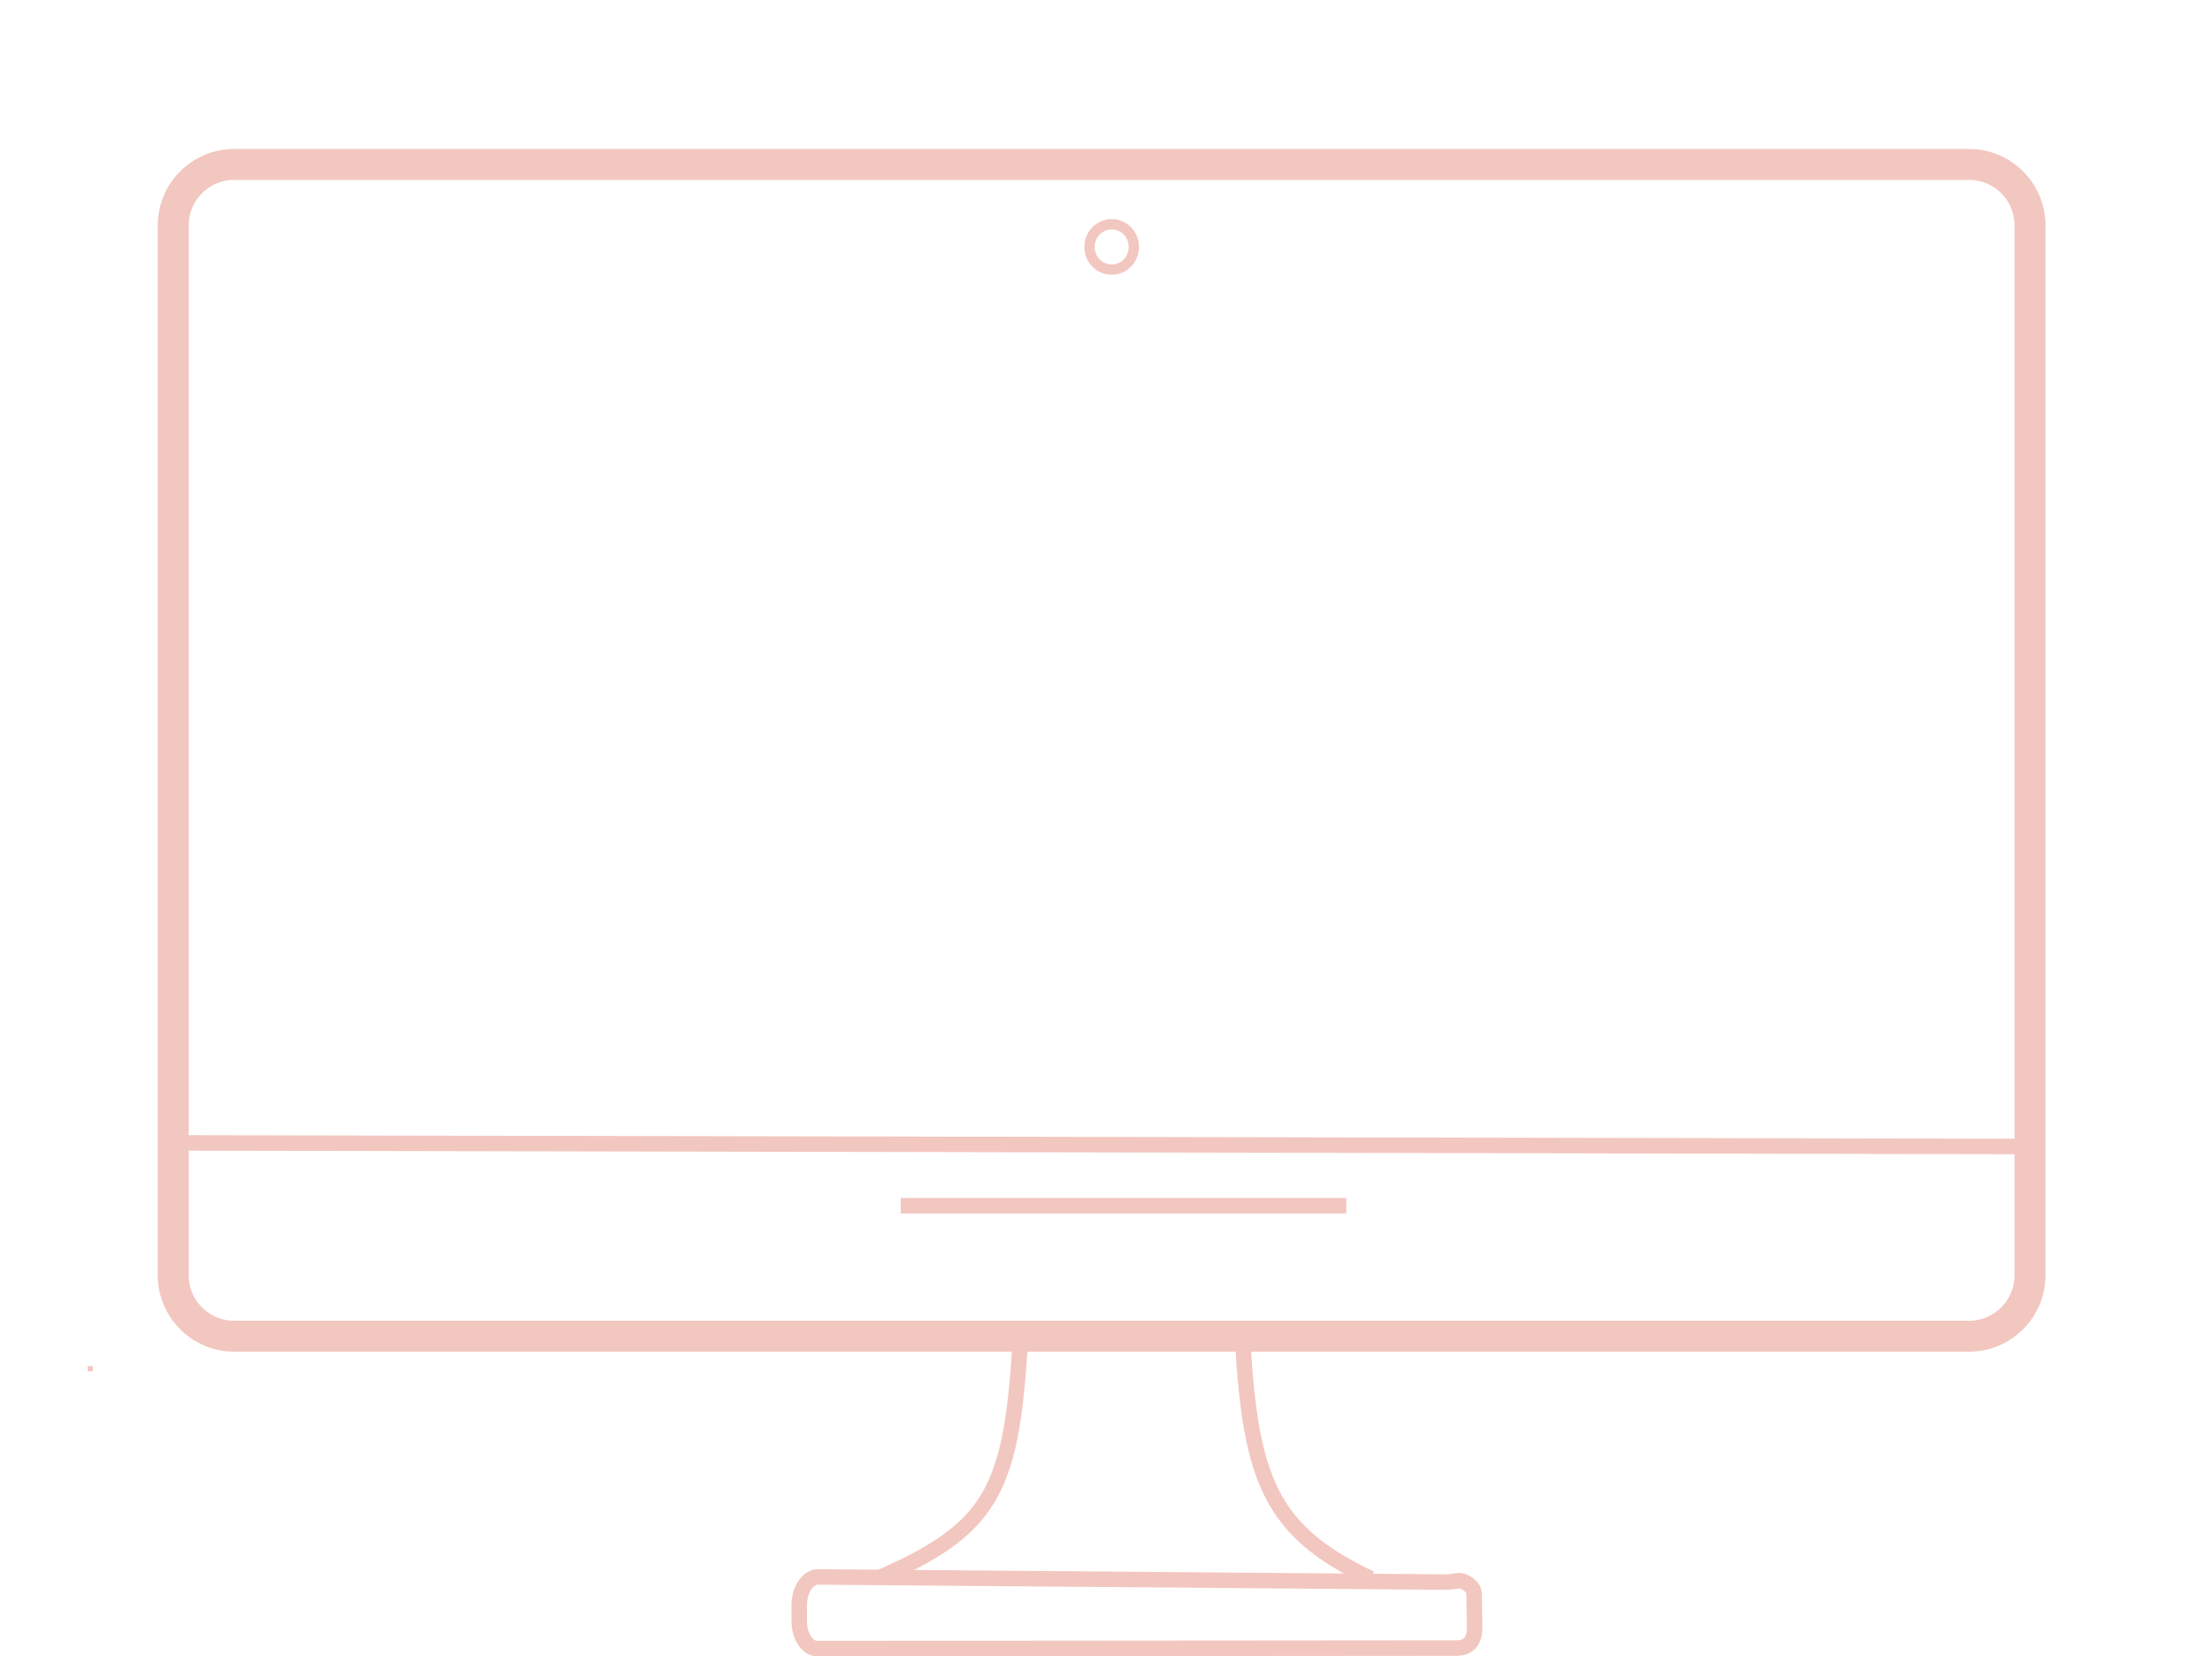
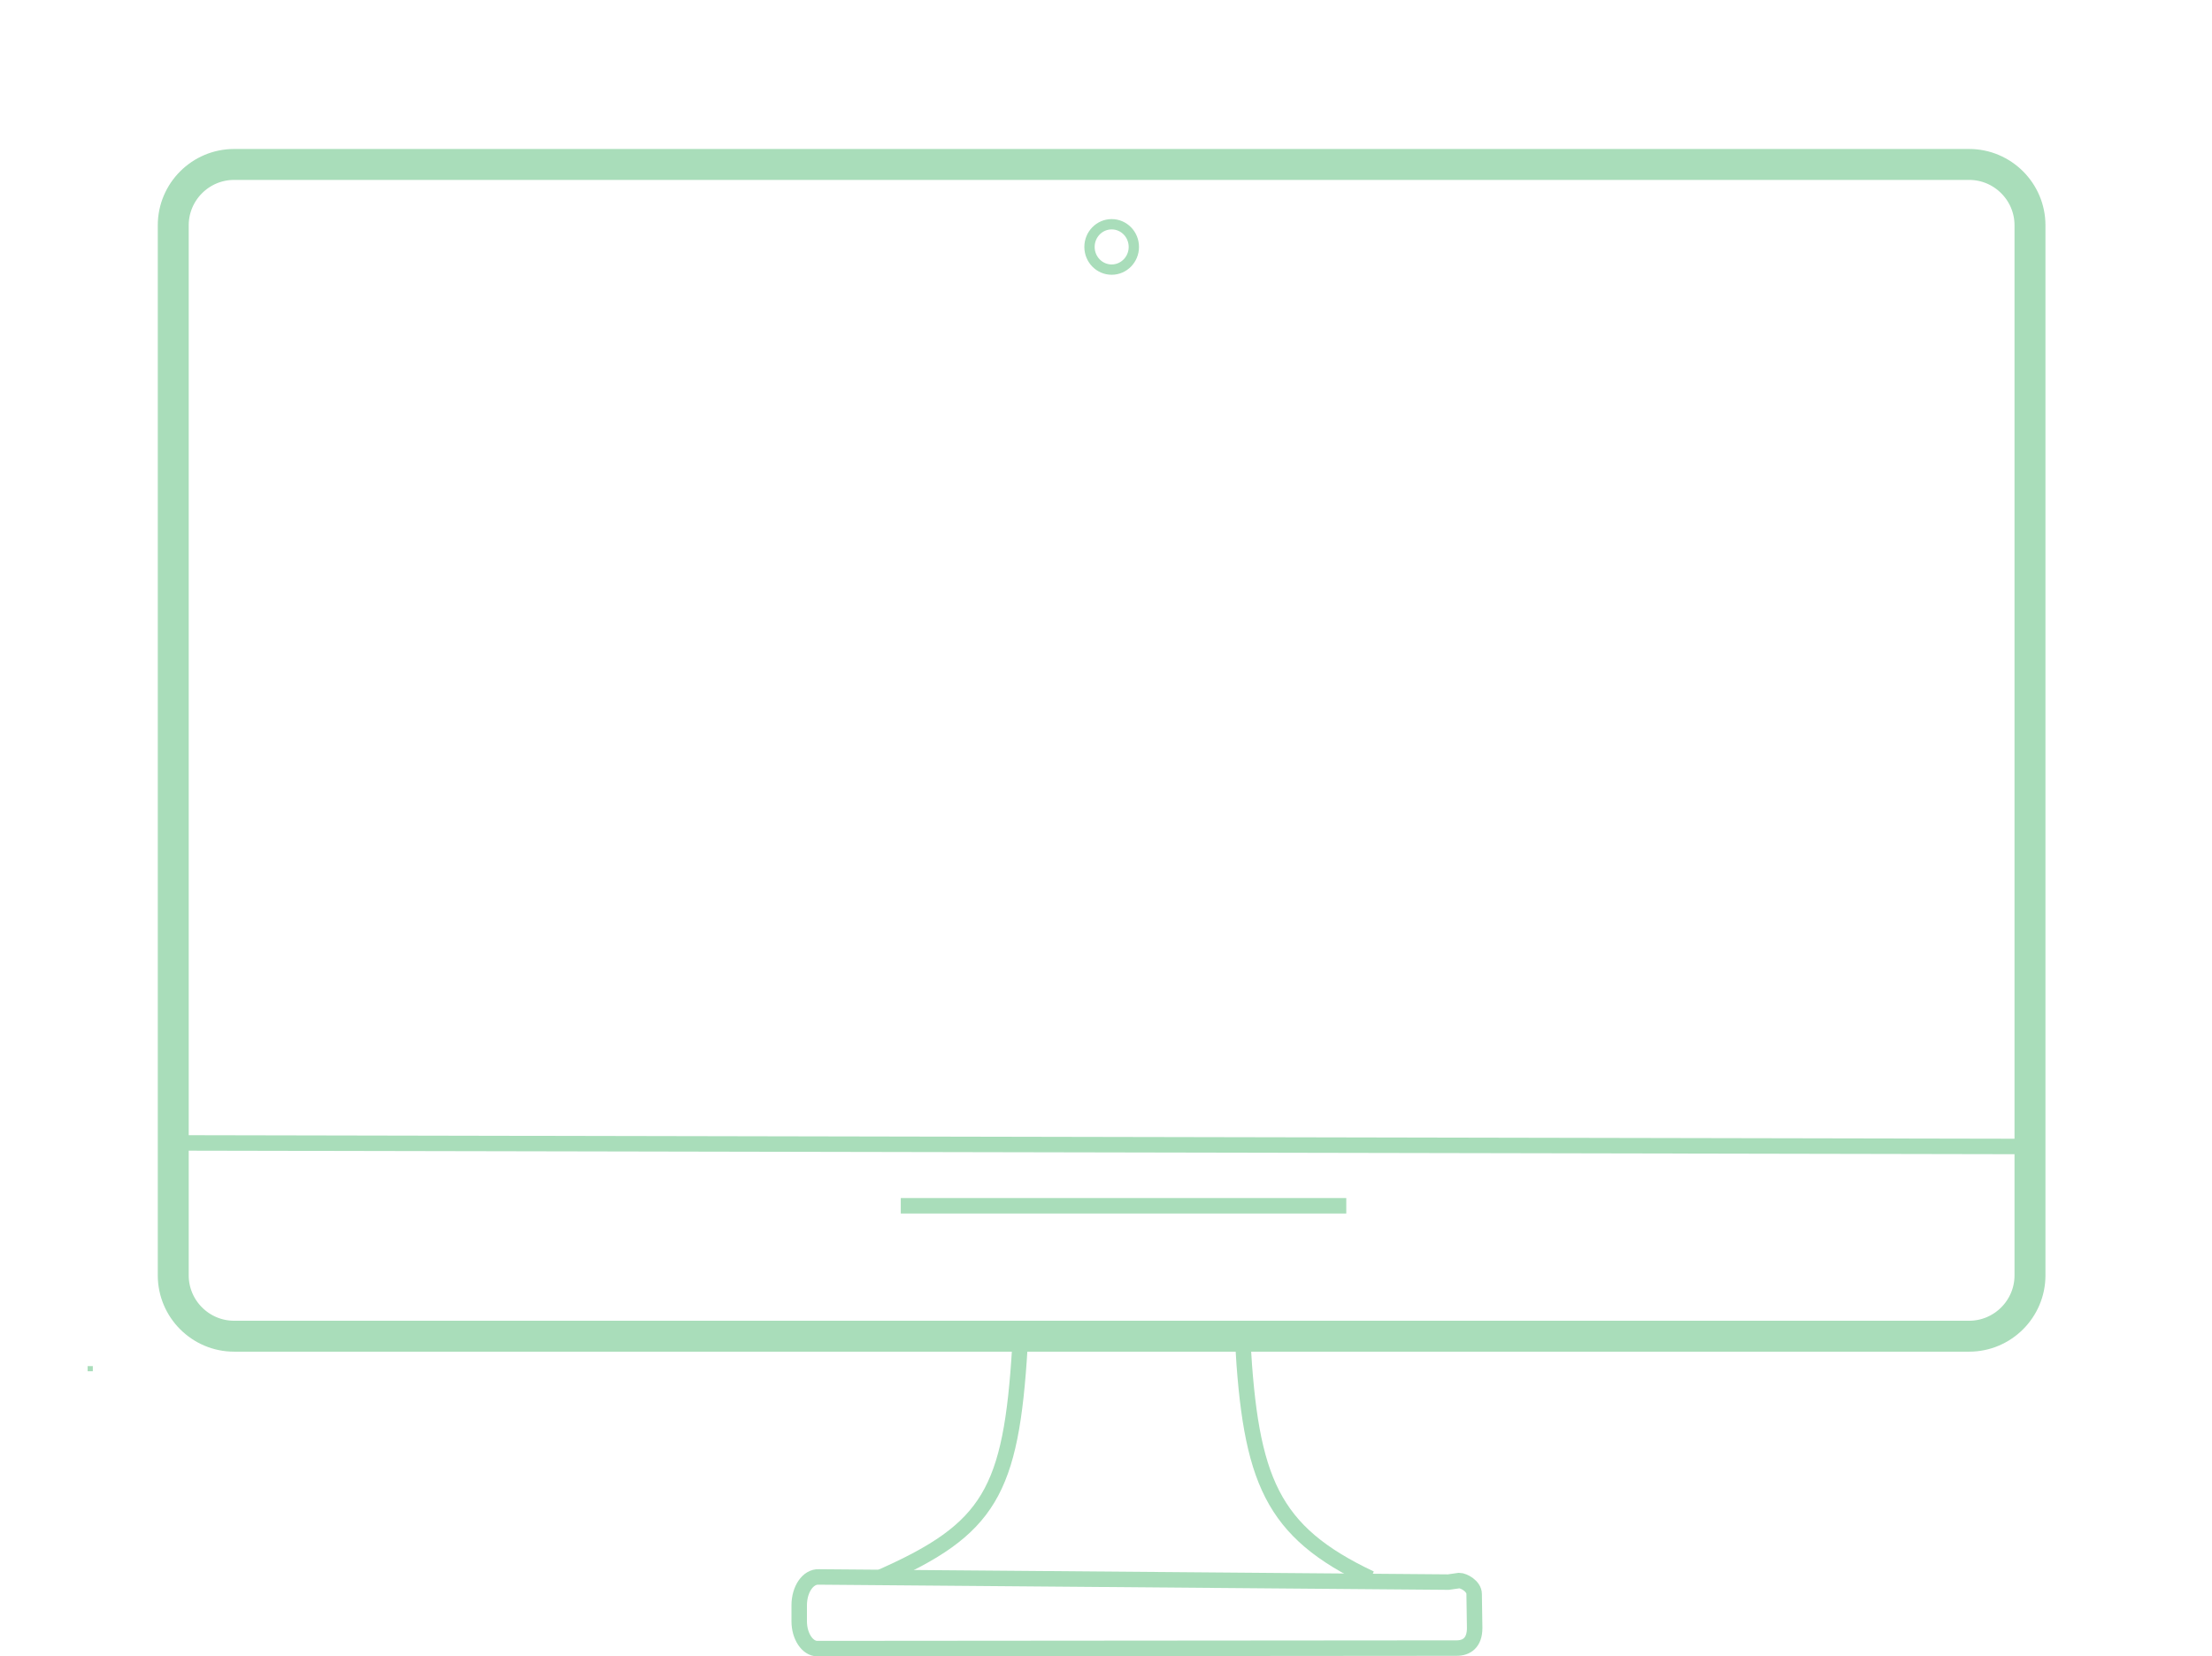
<svg xmlns="http://www.w3.org/2000/svg" version="1.1" id="Layer_1" x="0px" y="0px" viewBox="0 0 429 321.2" style="enable-background:new 0 0 429 321.2;" xml:space="preserve">
  <style type="text/css">
- 	.st0{fill:none;stroke:#F2C7BF;stroke-width:6;stroke-miterlimit:10;}
- 	.st1{fill:none;stroke:#F2C7BF;stroke-miterlimit:10;}
- 	.st2{fill:none;stroke:#F2C7BF;stroke-width:2;stroke-miterlimit:10;}
- 	.st3{fill:none;stroke:#F2C7BF;stroke-width:3;stroke-miterlimit:10;}
+ 	.st0{fill:none;stroke:#A9DDBA;stroke-width:6;stroke-miterlimit:10;}
+ 	.st1{fill:none;stroke:#A9DDBA;stroke-miterlimit:10;}
+ 	.st2{fill:none;stroke:#A9DDBA;stroke-width:2;stroke-miterlimit:10;}
+ 	.st3{fill:none;stroke:#A9DDBA;stroke-width:3;stroke-miterlimit:10;}
</style>
  <path class="st0" d="M45.4,31.9h336.5c6.5,0,11.8,5.3,11.8,11.8v203.7c0,6.5-5.3,11.8-11.8,11.8H45.4c-6.5,0-11.8-5.3-11.8-11.8  V43.7C33.6,37.2,38.9,31.9,45.4,31.9z" />
  <path class="st1" d="M17.5,266v-1" />
  <ellipse class="st2" cx="215.6" cy="47.9" rx="4.3" ry="4.4" />
  <line class="st3" x1="32.2" y1="221.7" x2="393.6" y2="222.4" />
  <path class="st3" d="M197.8,261.3c-1.7,28.1-5.9,35.3-26.9,44.6" />
  <path class="st3" d="M283,306.6c0.9,0,2.9,1.1,2.9,2.6l0.1,6.6c0,2.9-1.6,3.9-3.5,3.9l-124,0.1c-1.9,0-3.5-2.4-3.5-5.3v-3.1  c0-3.1,1.7-5.6,3.8-5.5l122.1,1L283,306.6z" />
  <path class="st3" d="M241,259.8c1.5,27.4,5.6,37.3,24.8,46.4" />
  <line class="st3" x1="174.7" y1="233.9" x2="261.1" y2="233.9" />
</svg>
